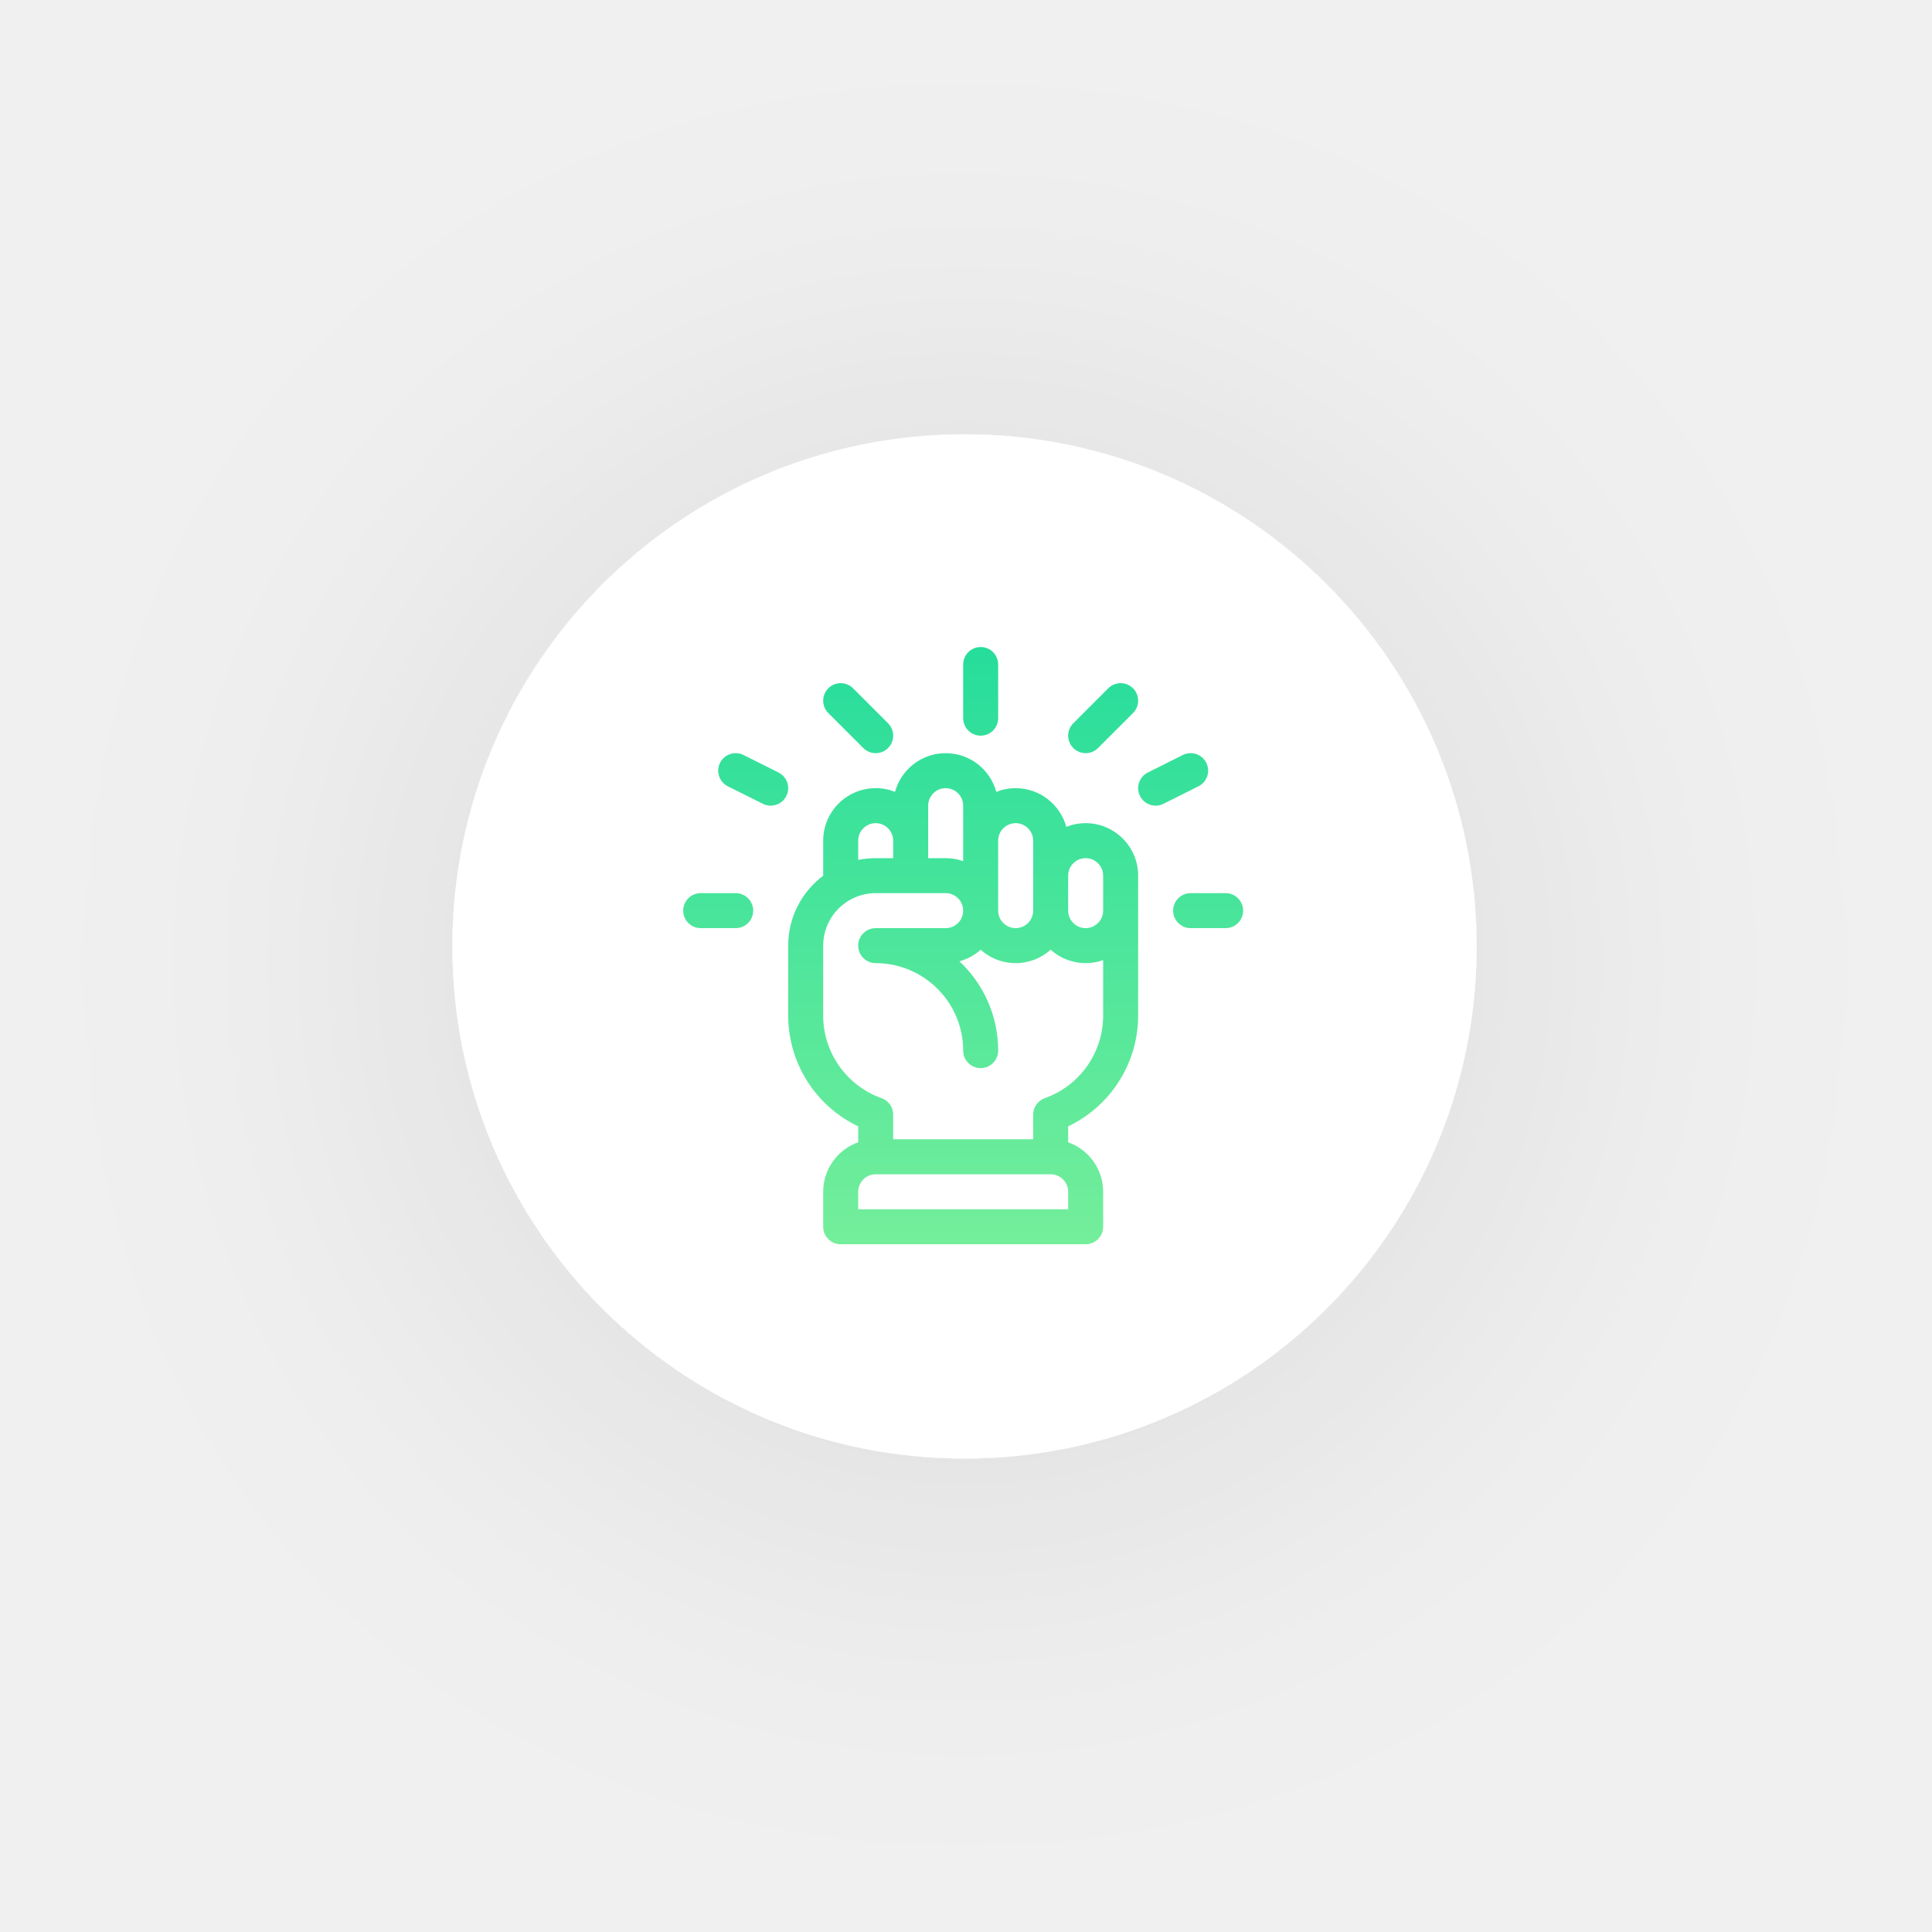
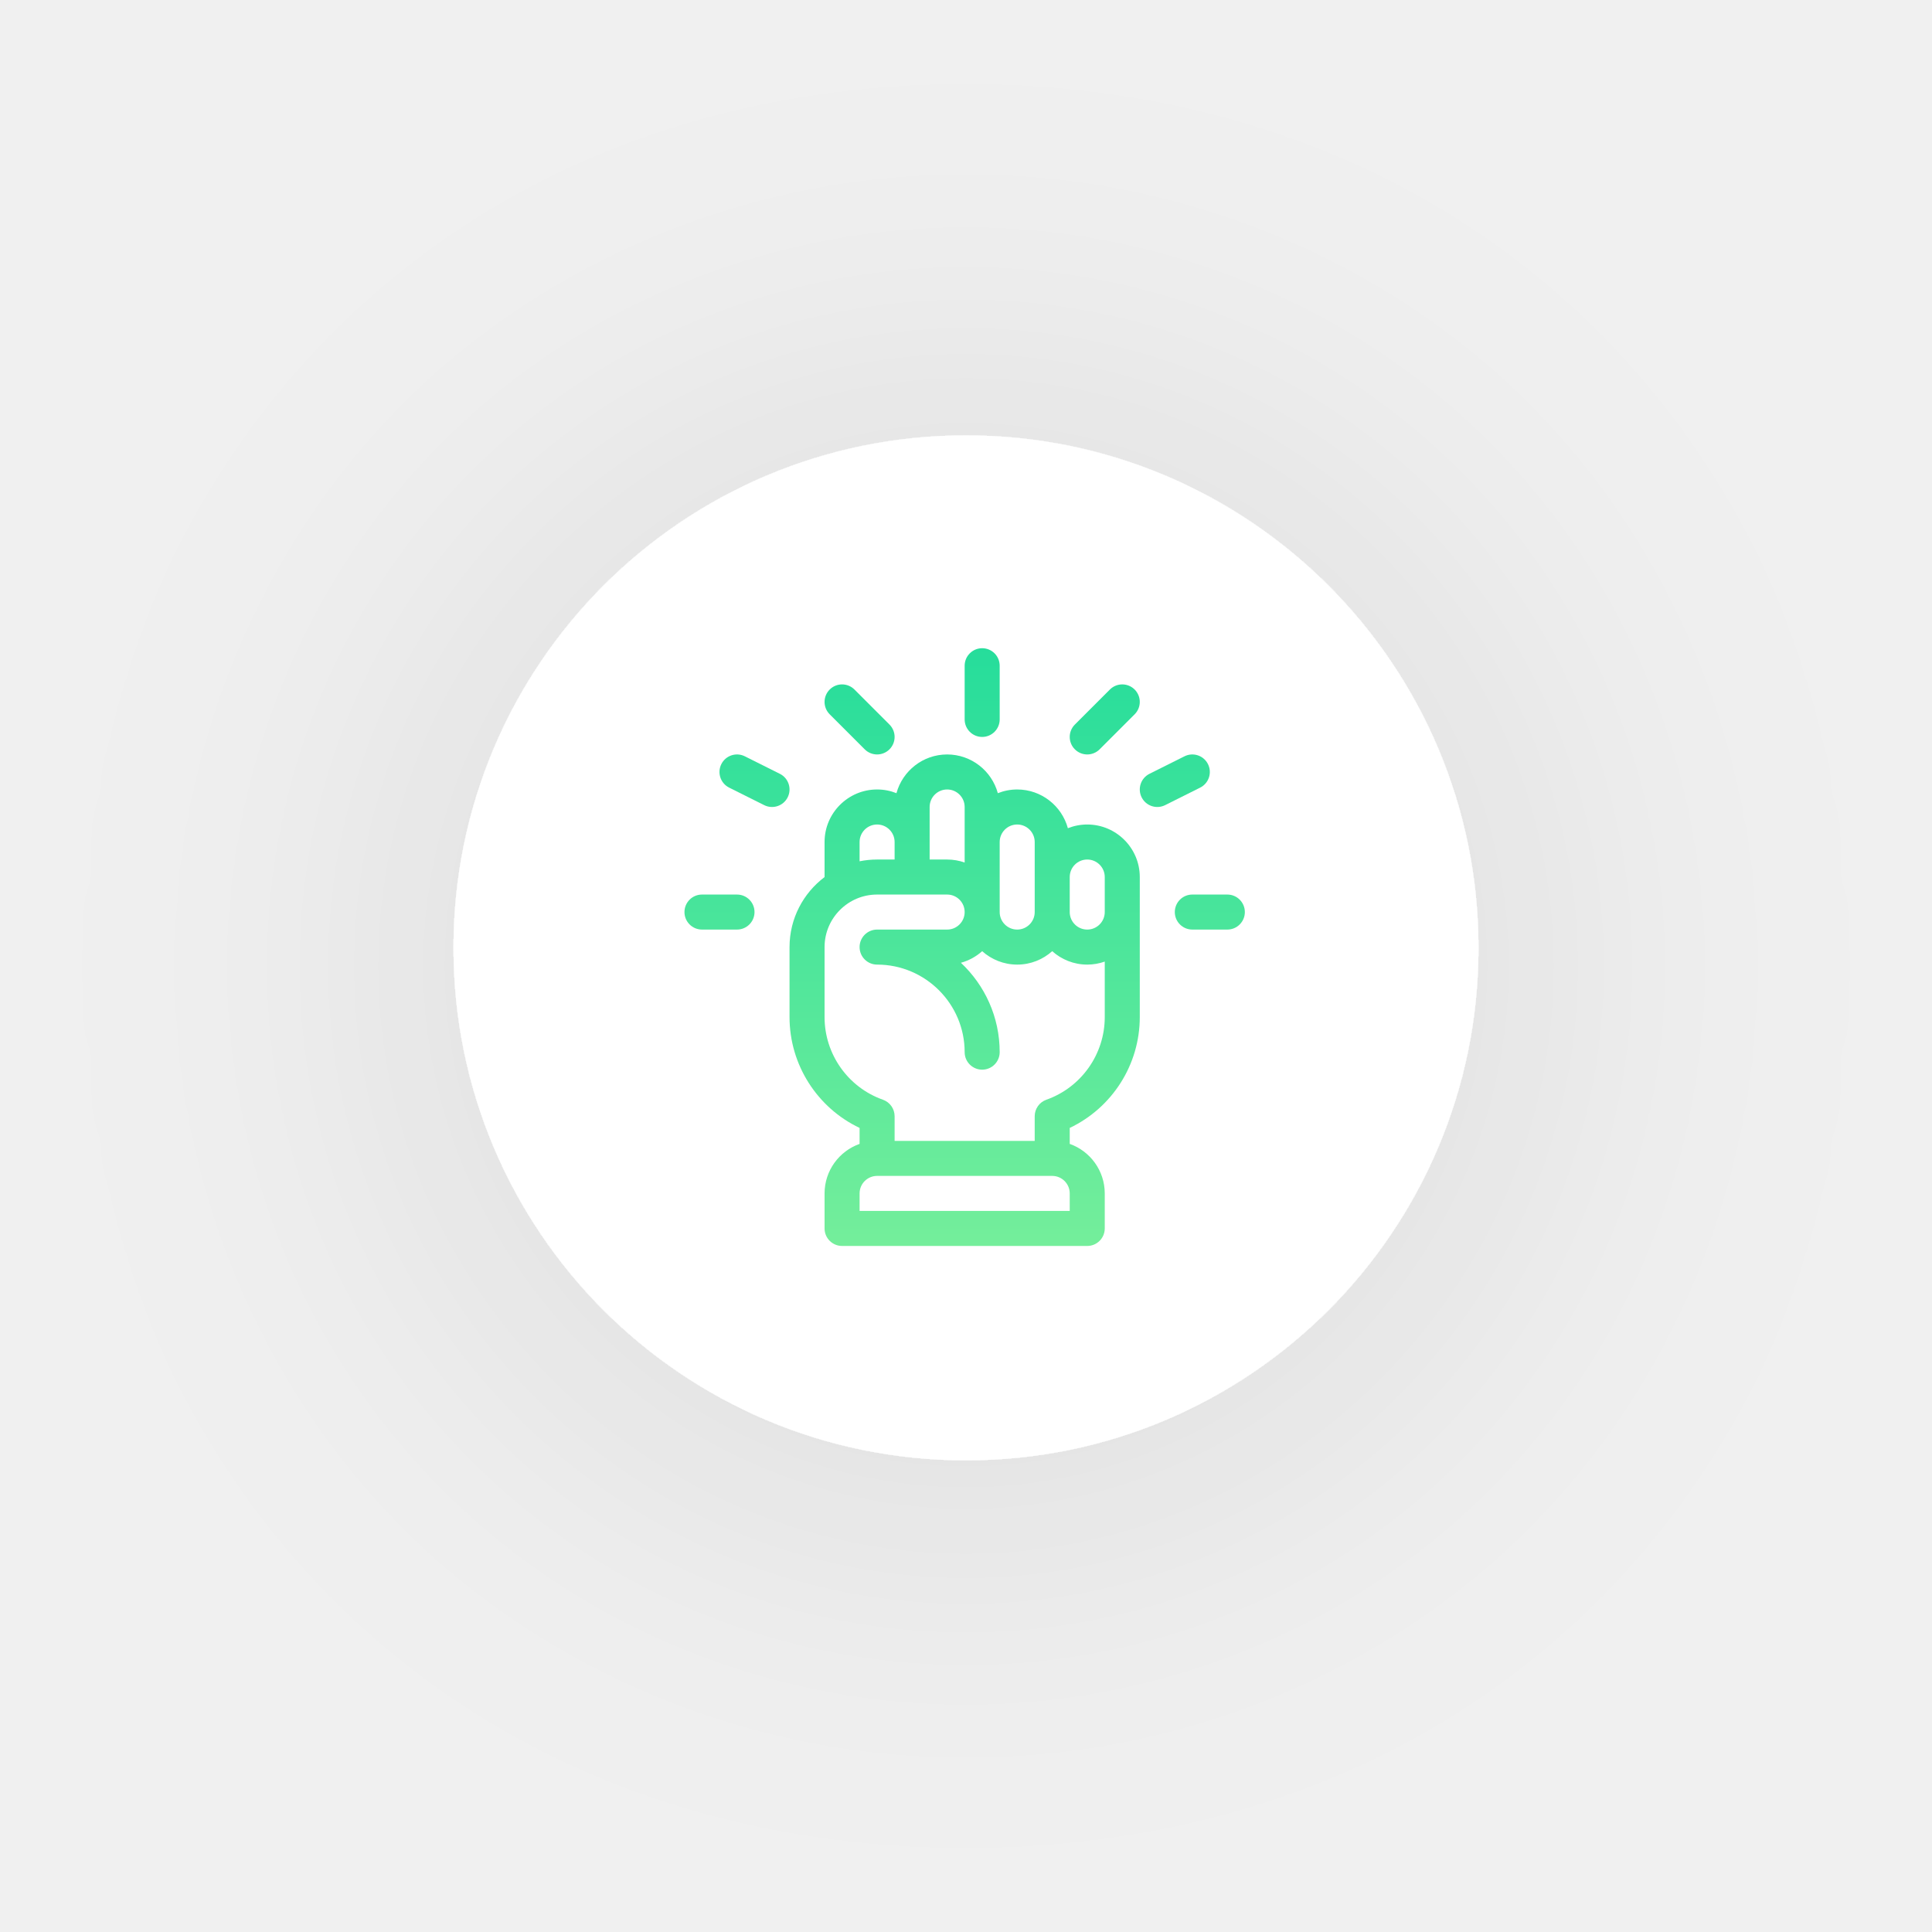
- <svg xmlns="http://www.w3.org/2000/svg" width="310" height="310" viewBox="0 0 427 427" fill="none">
+ <svg xmlns="http://www.w3.org/2000/svg" width="298.2" height="298.2" viewBox="0 0 426 426" fill="none">
  <g filter="url(#filter0_d_332_271)">
-     <circle cx="213.171" cy="209.171" r="113.171" fill="white" />
+     <circle cx="213" cy="209" r="113" fill="white" />
  </g>
-   <path d="M251.547 224.469C251.547 224.057 251.547 193.935 251.547 193.531C251.547 187.134 246.342 181.93 239.945 181.93C238.435 181.93 236.994 182.223 235.669 182.75C234.327 177.827 229.819 174.195 224.476 174.195C222.967 174.195 221.525 174.488 220.2 175.015C218.859 170.092 214.351 166.461 209.008 166.461C203.666 166.461 199.156 170.09 197.813 175.011C196.49 174.485 195.048 174.195 193.539 174.195C187.142 174.195 181.937 179.4 181.937 185.797V193.531C181.937 193.535 181.938 193.538 181.938 193.541C177.245 197.073 174.203 202.687 174.203 209V224.469C174.203 234.985 180.317 244.494 189.672 248.934V252.462C185.171 254.059 181.937 258.357 181.937 263.399V271.133C181.937 273.269 183.669 275 185.805 275H239.945C242.081 275 243.812 273.269 243.812 271.133V263.399C243.812 258.357 240.579 254.059 236.078 252.462V248.934C245.433 244.494 251.547 234.985 251.547 224.469ZM236.078 193.531C236.078 191.399 237.813 189.664 239.945 189.664C242.078 189.664 243.812 191.399 243.812 193.531V201.266C243.812 203.398 242.078 205.133 239.945 205.133C237.813 205.133 236.078 203.398 236.078 201.266V193.531ZM220.609 185.797C220.609 183.664 222.344 181.93 224.477 181.93C226.609 181.93 228.344 183.664 228.344 185.797C228.344 187.436 228.344 199.626 228.344 201.266C228.344 203.398 226.609 205.133 224.477 205.133C222.344 205.133 220.609 203.398 220.609 201.266V185.797ZM205.141 178.062C205.141 175.93 206.875 174.195 209.008 174.195C211.14 174.195 212.875 175.93 212.875 178.062C212.875 180.889 212.875 187.948 212.875 190.329C211.665 189.9 210.364 189.664 209.008 189.664H205.141V178.062ZM189.672 185.797C189.672 183.664 191.407 181.93 193.539 181.93C195.671 181.93 197.406 183.664 197.406 185.797V189.664H193.539C192.215 189.664 190.922 189.798 189.672 190.053V185.797ZM236.078 267.265H189.672V263.398C189.672 261.266 191.407 259.531 193.539 259.531H232.211C234.343 259.531 236.078 261.266 236.078 263.398V267.265ZM230.922 242.705C229.377 243.252 228.343 244.712 228.343 246.351V251.797H197.406V246.351C197.406 244.713 196.373 243.252 194.828 242.705C187.118 239.98 181.937 232.651 181.937 224.469V209C181.937 202.603 187.142 197.398 193.539 197.398H209.008C211.14 197.398 212.875 199.133 212.875 201.266C212.875 203.398 211.14 205.133 209.008 205.133H193.539C191.404 205.133 189.672 206.864 189.672 209C189.672 211.136 191.404 212.867 193.539 212.867C204.201 212.867 212.875 221.541 212.875 232.203C212.875 234.339 214.606 236.07 216.742 236.07C218.878 236.07 220.609 234.339 220.609 232.203C220.609 224.427 217.313 217.406 212.045 212.464C213.812 211.984 215.437 211.077 216.742 209.904C218.796 211.745 221.508 212.867 224.476 212.867C227.445 212.867 230.157 211.745 232.211 209.904C234.265 211.745 236.976 212.867 239.945 212.867C241.301 212.867 242.602 212.631 243.812 212.202V224.469C243.812 232.652 238.632 239.98 230.922 242.705Z" fill="url(#paint0_linear_332_271)" />
-   <path d="M216.742 143C214.606 143 212.875 144.731 212.875 146.867V158.727C212.875 160.862 214.606 162.594 216.742 162.594C218.878 162.594 220.609 160.862 220.609 158.727V146.867C220.609 144.731 218.878 143 216.742 143Z" fill="url(#paint1_linear_332_271)" />
-   <path d="M250.414 152.125C248.904 150.615 246.455 150.615 244.945 152.125L237.211 159.859C235.701 161.37 235.701 163.818 237.211 165.328C238.721 166.838 241.17 166.839 242.68 165.328L250.414 157.594C251.924 156.084 251.924 153.635 250.414 152.125Z" fill="url(#paint2_linear_332_271)" />
-   <path d="M270.883 197.398H263.148C261.013 197.398 259.281 199.13 259.281 201.266C259.281 203.401 261.013 205.133 263.148 205.133H270.883C273.019 205.133 274.75 203.401 274.75 201.266C274.75 199.13 273.019 197.398 270.883 197.398Z" fill="url(#paint3_linear_332_271)" />
-   <path d="M162.602 197.398H154.867C152.731 197.398 151 199.13 151 201.266C151 203.401 152.731 205.133 154.867 205.133H162.602C164.737 205.133 166.469 203.401 166.469 201.266C166.469 199.13 164.737 197.398 162.602 197.398Z" fill="url(#paint4_linear_332_271)" />
-   <path d="M196.274 159.859L188.539 152.125C187.029 150.615 184.58 150.615 183.07 152.125C181.56 153.635 181.56 156.084 183.07 157.594L190.805 165.328C192.315 166.838 194.764 166.838 196.274 165.328C197.784 163.818 197.784 161.37 196.274 159.859Z" fill="url(#paint5_linear_332_271)" />
-   <path d="M172.064 170.736L164.33 166.869C162.42 165.914 160.097 166.688 159.142 168.598C158.186 170.509 158.961 172.831 160.871 173.787L168.605 177.654C170.517 178.609 172.839 177.834 173.794 175.925C174.749 174.014 173.975 171.692 172.064 170.736Z" fill="url(#paint6_linear_332_271)" />
-   <path d="M266.608 168.599C265.653 166.689 263.33 165.914 261.42 166.869L253.685 170.737C251.775 171.692 251.001 174.015 251.956 175.925C252.911 177.836 255.234 178.61 257.144 177.654L264.879 173.787C266.789 172.832 267.563 170.509 266.608 168.599Z" fill="url(#paint7_linear_332_271)" />
+   <path d="M251.318 224.275C251.318 223.864 251.318 193.788 251.318 193.384C251.318 186.997 246.121 181.8 239.734 181.8C238.226 181.8 236.787 182.093 235.464 182.619C234.124 177.703 229.623 174.077 224.288 174.077C222.781 174.077 221.341 174.37 220.019 174.896C218.679 169.981 214.178 166.355 208.843 166.355C203.51 166.355 199.007 169.978 197.665 174.892C196.344 174.366 194.904 174.077 193.398 174.077C187.01 174.077 181.814 179.274 181.814 185.661V193.384C181.814 193.387 181.814 193.391 181.814 193.394C177.128 196.92 174.091 202.526 174.091 208.829V224.275C174.091 234.775 180.196 244.27 189.536 248.703V252.226C185.042 253.82 181.814 258.112 181.814 263.146V270.869C181.814 273.001 183.542 274.73 185.675 274.73H239.734C241.866 274.73 243.595 273.001 243.595 270.869V263.146C243.595 258.112 240.367 253.82 235.872 252.226V248.703C245.213 244.27 251.318 234.775 251.318 224.275ZM235.872 193.384C235.872 191.255 237.605 189.523 239.734 189.523C241.863 189.523 243.595 191.255 243.595 193.384V201.107C243.595 203.236 241.863 204.968 239.734 204.968C237.605 204.968 235.872 203.236 235.872 201.107V193.384ZM220.427 185.661C220.427 183.532 222.159 181.8 224.289 181.8C226.418 181.8 228.15 183.532 228.15 185.661C228.15 187.298 228.15 199.47 228.15 201.107C228.15 203.236 226.418 204.968 224.289 204.968C222.159 204.968 220.427 203.236 220.427 201.107V185.661ZM204.982 177.939C204.982 175.81 206.714 174.077 208.843 174.077C210.972 174.077 212.704 175.81 212.704 177.939C212.704 180.761 212.704 187.809 212.704 190.187C211.496 189.758 210.197 189.523 208.843 189.523H204.982V177.939ZM189.536 185.661C189.536 183.532 191.269 181.8 193.398 181.8C195.527 181.8 197.259 183.532 197.259 185.661V189.523H193.398C192.076 189.523 190.784 189.657 189.536 189.911V185.661ZM235.872 267.007H189.536V263.146C189.536 261.017 191.269 259.284 193.398 259.284H232.011C234.14 259.284 235.872 261.017 235.872 263.146V267.007ZM230.724 242.484C229.181 243.029 228.149 244.488 228.149 246.125V251.562H197.259V246.125C197.259 244.488 196.227 243.029 194.684 242.484C186.986 239.763 181.814 232.445 181.814 224.275V208.829C181.814 202.442 187.01 197.245 193.398 197.245H208.843C210.972 197.245 212.704 198.978 212.704 201.107C212.704 203.236 210.972 204.968 208.843 204.968H193.398C191.265 204.968 189.537 206.697 189.537 208.829C189.537 210.962 191.265 212.691 193.398 212.691C204.043 212.691 212.704 221.352 212.704 231.998C212.704 234.13 214.433 235.859 216.566 235.859C218.698 235.859 220.427 234.13 220.427 231.998C220.427 224.233 217.136 217.223 211.876 212.288C213.64 211.809 215.262 210.904 216.566 209.732C218.617 211.57 221.324 212.691 224.288 212.691C227.253 212.691 229.96 211.57 232.011 209.732C234.062 211.57 236.769 212.691 239.734 212.691C241.087 212.691 242.386 212.455 243.595 212.027V224.275C243.595 232.445 238.422 239.763 230.724 242.484Z" fill="url(#paint0_linear_332_271)" />
+   <path d="M216.566 142.929C214.433 142.929 212.704 144.658 212.704 146.791V158.632C212.704 160.764 214.433 162.493 216.566 162.493C218.698 162.493 220.427 160.764 220.427 158.632V146.791C220.427 144.658 218.698 142.929 216.566 142.929Z" fill="url(#paint1_linear_332_271)" />
+   <path d="M250.187 152.04C248.679 150.532 246.234 150.532 244.726 152.04L237.003 159.763C235.496 161.271 235.496 163.716 237.003 165.224C238.511 166.732 240.956 166.732 242.464 165.224L250.187 157.501C251.695 155.993 251.695 153.548 250.187 152.04Z" fill="url(#paint2_linear_332_271)" />
+   <path d="M270.625 197.245H262.902C260.769 197.245 259.041 198.974 259.041 201.107C259.041 203.239 260.769 204.968 262.902 204.968H270.625C272.757 204.968 274.486 203.239 274.486 201.107C274.486 198.974 272.757 197.245 270.625 197.245Z" fill="url(#paint3_linear_332_271)" />
+   <path d="M162.507 197.245H154.784C152.652 197.245 150.923 198.974 150.923 201.107C150.923 203.239 152.652 204.968 154.784 204.968H162.507C164.639 204.968 166.368 203.239 166.368 201.107C166.368 198.974 164.639 197.245 162.507 197.245Z" fill="url(#paint4_linear_332_271)" />
+   <path d="M196.128 159.763L188.405 152.04C186.898 150.532 184.453 150.532 182.945 152.04C181.437 153.548 181.437 155.993 182.945 157.501L190.667 165.224C192.175 166.732 194.62 166.732 196.128 165.224C197.636 163.716 197.636 161.271 196.128 159.763Z" fill="url(#paint5_linear_332_271)" />
+   <path d="M171.955 170.623L164.233 166.762C162.326 165.809 160.006 166.581 159.052 168.489C158.098 170.396 158.871 172.715 160.779 173.67L168.502 177.531C170.41 178.485 172.729 177.711 173.682 175.804C174.636 173.897 173.863 171.577 171.955 170.623Z" fill="url(#paint6_linear_332_271)" />
+   <path d="M266.356 168.489C265.403 166.582 263.084 165.809 261.176 166.763L253.453 170.624C251.546 171.578 250.773 173.897 251.726 175.805C252.68 177.713 255 178.485 256.907 177.531L264.63 173.67C266.537 172.716 267.31 170.397 266.356 168.489Z" fill="url(#paint7_linear_332_271)" />
  <defs>
-     <filter id="filter0_d_332_271" x="0" y="0" width="426.342" height="426.342" filterUnits="userSpaceOnUse" color-interpolation-filters="sRGB">
+     <filter id="filter0_d_332_271" x="0" y="0" width="426" height="426" filterUnits="userSpaceOnUse" color-interpolation-filters="sRGB">
      <feFlood flood-opacity="0" result="BackgroundImageFix" />
      <feColorMatrix in="SourceAlpha" type="matrix" values="0 0 0 0 0 0 0 0 0 0 0 0 0 0 0 0 0 0 127 0" result="hardAlpha" />
      <feOffset dy="4" />
      <feGaussianBlur stdDeviation="50" />
      <feComposite in2="hardAlpha" operator="out" />
      <feColorMatrix type="matrix" values="0 0 0 0 0 0 0 0 0 0 0 0 0 0 0 0 0 0 0.1 0" />
      <feBlend mode="normal" in2="BackgroundImageFix" result="effect1_dropShadow_332_271" />
      <feBlend mode="normal" in="SourceGraphic" in2="effect1_dropShadow_332_271" result="shape" />
    </filter>
-     <linearGradient id="paint0_linear_332_271" x1="213" y1="143" x2="213" y2="275" gradientUnits="userSpaceOnUse">
+     <linearGradient id="paint0_linear_332_271" x1="212.829" y1="142.929" x2="212.829" y2="274.73" gradientUnits="userSpaceOnUse">
      <stop stop-color="#26DD9B" />
      <stop offset="1" stop-color="#74EE9B" />
    </linearGradient>
-     <linearGradient id="paint1_linear_332_271" x1="213" y1="143" x2="213" y2="275" gradientUnits="userSpaceOnUse">
+     <linearGradient id="paint1_linear_332_271" x1="212.829" y1="142.929" x2="212.829" y2="274.73" gradientUnits="userSpaceOnUse">
      <stop stop-color="#26DD9B" />
      <stop offset="1" stop-color="#74EE9B" />
    </linearGradient>
-     <linearGradient id="paint2_linear_332_271" x1="213" y1="143" x2="213" y2="275" gradientUnits="userSpaceOnUse">
+     <linearGradient id="paint2_linear_332_271" x1="212.829" y1="142.929" x2="212.829" y2="274.73" gradientUnits="userSpaceOnUse">
      <stop stop-color="#26DD9B" />
      <stop offset="1" stop-color="#74EE9B" />
    </linearGradient>
-     <linearGradient id="paint3_linear_332_271" x1="213" y1="143" x2="213" y2="275" gradientUnits="userSpaceOnUse">
+     <linearGradient id="paint3_linear_332_271" x1="212.829" y1="142.929" x2="212.829" y2="274.73" gradientUnits="userSpaceOnUse">
      <stop stop-color="#26DD9B" />
      <stop offset="1" stop-color="#74EE9B" />
    </linearGradient>
-     <linearGradient id="paint4_linear_332_271" x1="213" y1="143" x2="213" y2="275" gradientUnits="userSpaceOnUse">
+     <linearGradient id="paint4_linear_332_271" x1="212.829" y1="142.929" x2="212.829" y2="274.73" gradientUnits="userSpaceOnUse">
      <stop stop-color="#26DD9B" />
      <stop offset="1" stop-color="#74EE9B" />
    </linearGradient>
-     <linearGradient id="paint5_linear_332_271" x1="213" y1="143" x2="213" y2="275" gradientUnits="userSpaceOnUse">
+     <linearGradient id="paint5_linear_332_271" x1="212.829" y1="142.929" x2="212.829" y2="274.73" gradientUnits="userSpaceOnUse">
      <stop stop-color="#26DD9B" />
      <stop offset="1" stop-color="#74EE9B" />
    </linearGradient>
-     <linearGradient id="paint6_linear_332_271" x1="213" y1="143" x2="213" y2="275" gradientUnits="userSpaceOnUse">
+     <linearGradient id="paint6_linear_332_271" x1="212.829" y1="142.929" x2="212.829" y2="274.73" gradientUnits="userSpaceOnUse">
      <stop stop-color="#26DD9B" />
      <stop offset="1" stop-color="#74EE9B" />
    </linearGradient>
-     <linearGradient id="paint7_linear_332_271" x1="213" y1="143" x2="213" y2="275" gradientUnits="userSpaceOnUse">
+     <linearGradient id="paint7_linear_332_271" x1="212.829" y1="142.929" x2="212.829" y2="274.73" gradientUnits="userSpaceOnUse">
      <stop stop-color="#26DD9B" />
      <stop offset="1" stop-color="#74EE9B" />
    </linearGradient>
  </defs>
</svg>
